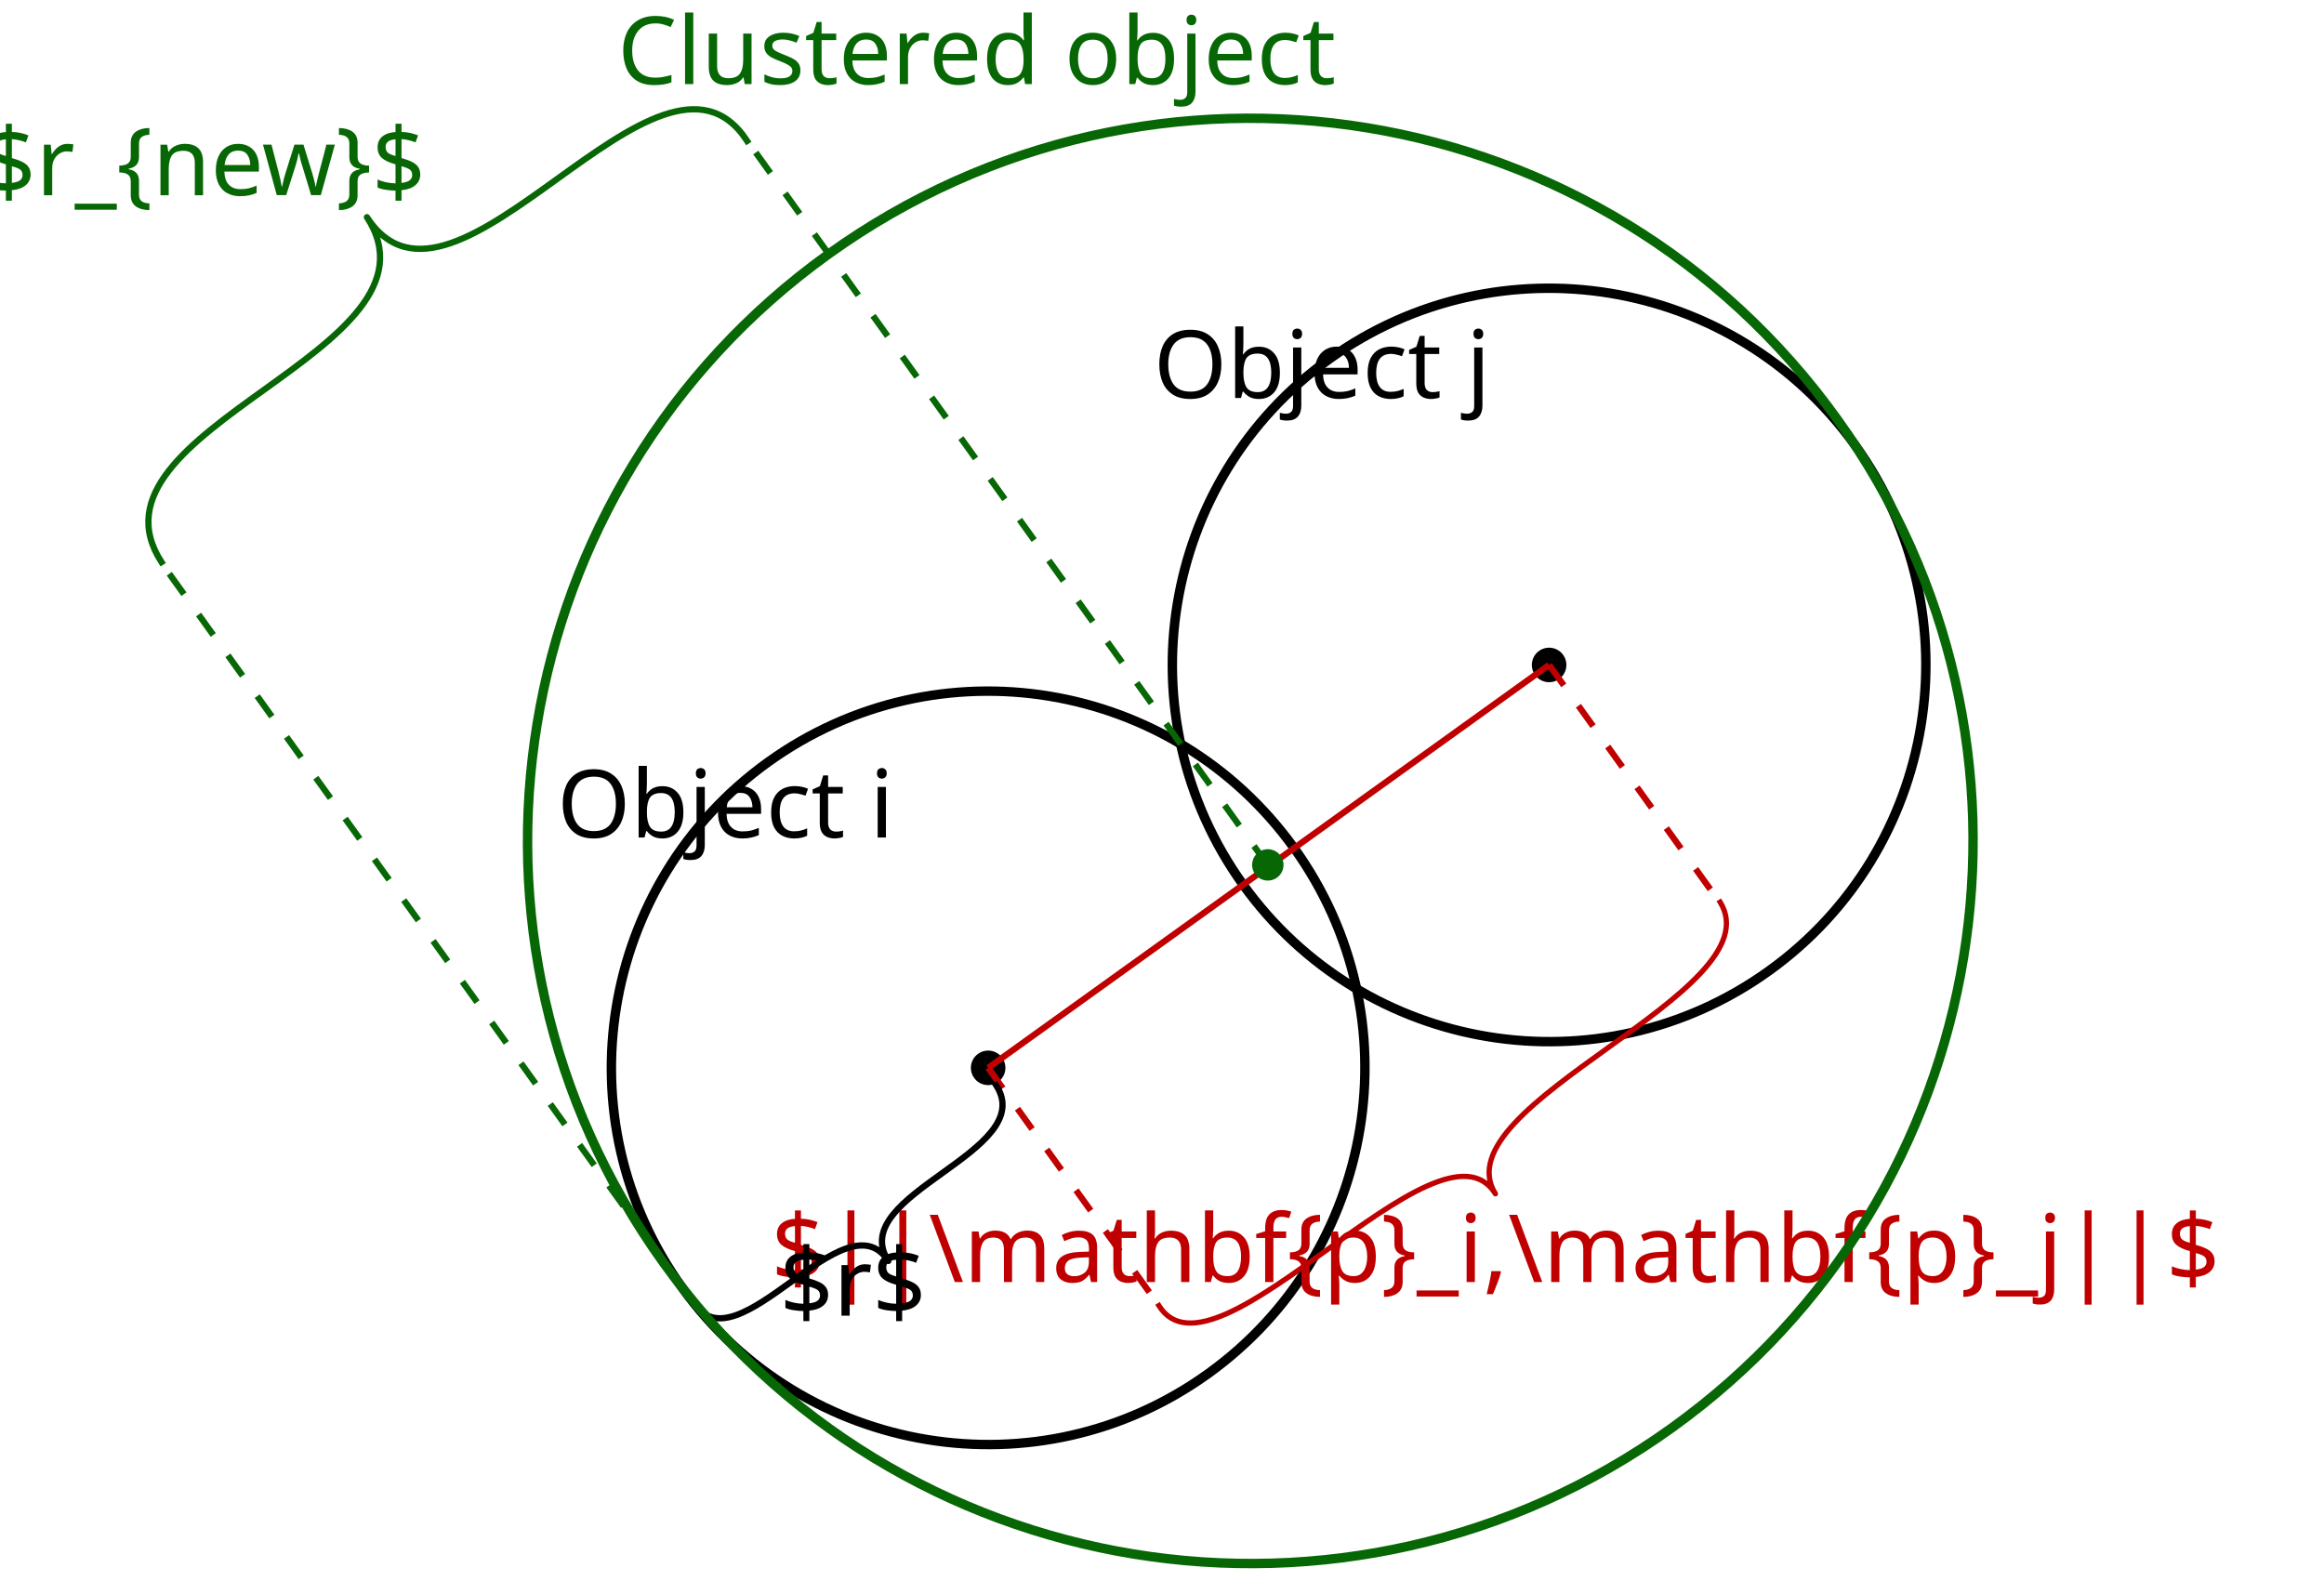
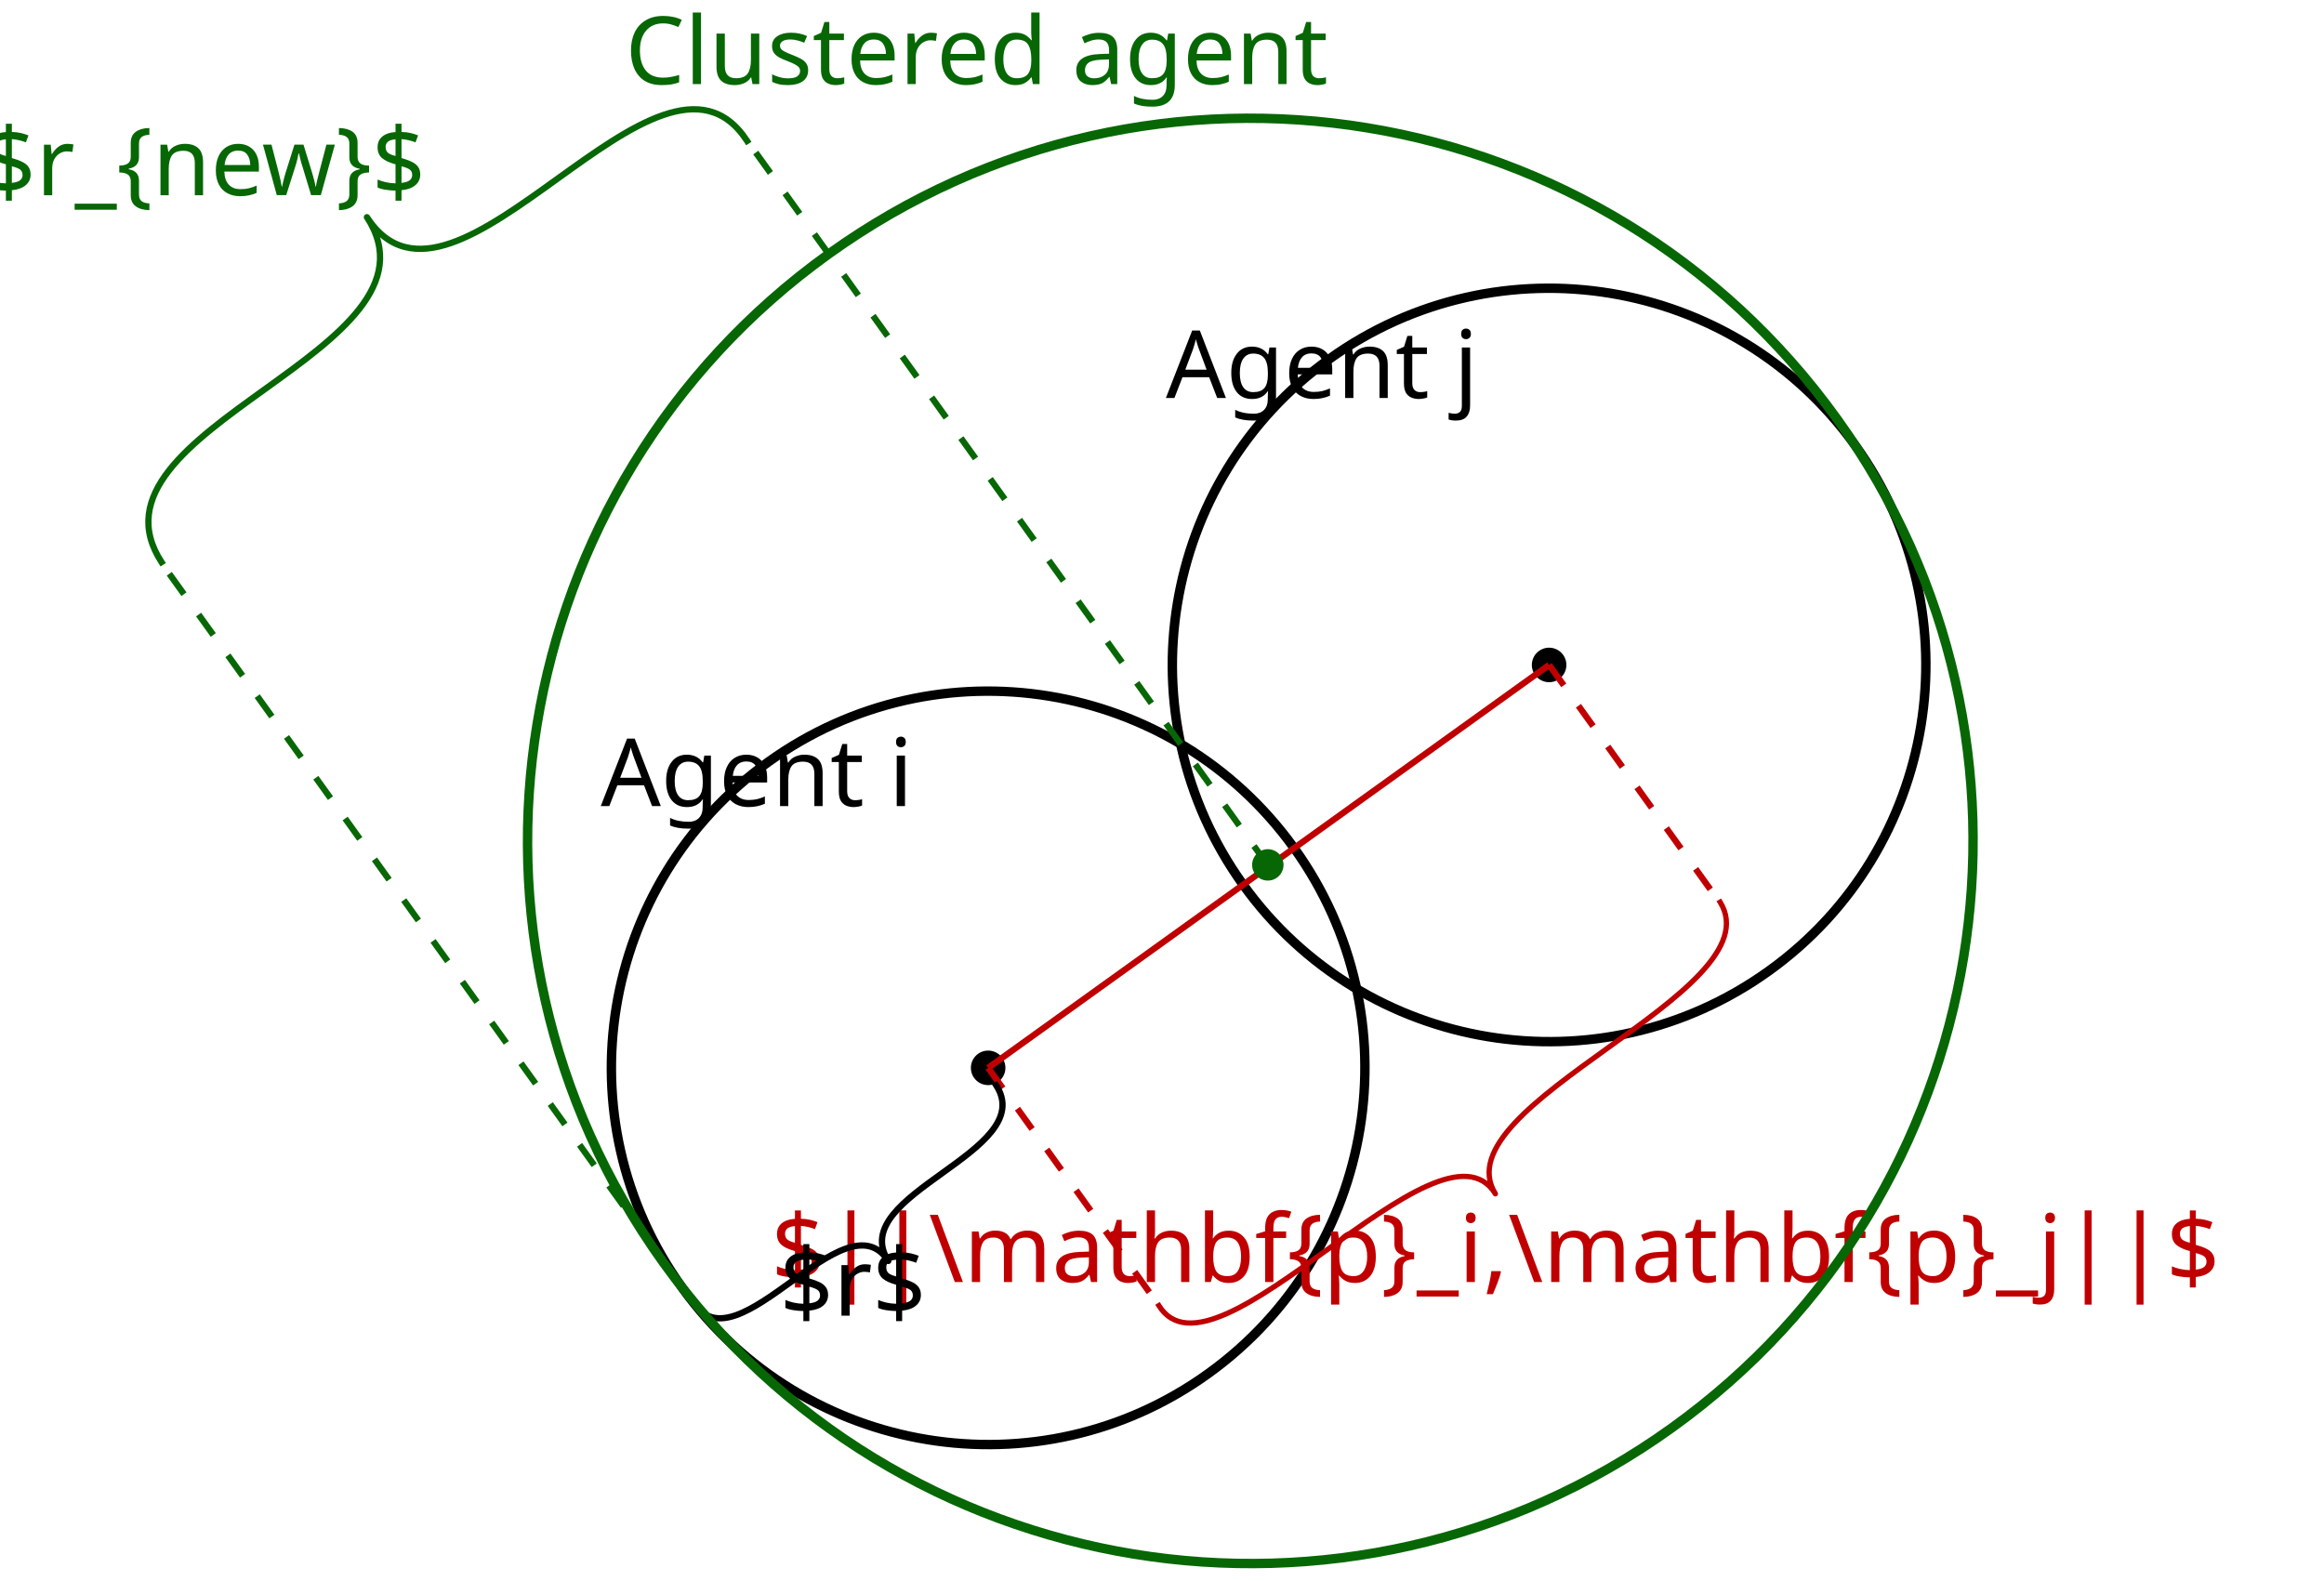
<svg xmlns="http://www.w3.org/2000/svg" width="370.119" height="251.801" id="svg2" version="1.1">
  <defs id="defs4" />
  <g id="layer1" transform="translate(-179.7082,-458.9657)">
    <path style="fill:none;stroke:#000000;stroke-width:1.5;stroke-linecap:round;stroke-linejoin:round;stroke-miterlimit:4;stroke-opacity:1;stroke-dasharray:none;stroke-dashoffset:0" id="path3757" d="m 370,602.362 c 0,33.137 -26.863,60 -60,60 -33.137,0 -60,-26.863 -60,-60 0,-33.137 26.863,-60 60,-60 33.137,0 60,26.863 60,60 z" transform="matrix(0.8121714,-0.5834189,0.5834189,0.8121714,-266.1222,320.6962)" />
    <path transform="matrix(0.8121714,-0.5834189,0.5834189,0.8121714,-176.7834,256.5201)" style="fill:none;stroke:#000000;stroke-width:1.5;stroke-linecap:round;stroke-linejoin:round;stroke-miterlimit:4;stroke-opacity:1;stroke-dasharray:none;stroke-dashoffset:0" id="path3757-8" d="m 370,602.362 c 0,33.137 -26.863,60 -60,60 -33.137,0 -60,-26.863 -60,-60 0,-33.137 26.863,-60 60,-60 33.137,0 60,26.863 60,60 z" />
    <path style="fill:#000000;fill-opacity:1;stroke:#000000;stroke-width:0.5;stroke-linecap:round;stroke-linejoin:round;stroke-miterlimit:4;stroke-opacity:1;stroke-dasharray:none;stroke-dashoffset:0" id="path3777" d="m 70,524.862 c 0,1.381 -1.119,2.5 -2.5,2.5 -1.381,0 -2.5,-1.119 -2.5,-2.5 0,-1.381 1.119,-2.5 2.5,-2.5 1.381,0 2.5,1.119 2.5,2.5 z" transform="matrix(0.8121714,-0.5834189,0.5834189,0.8121714,-23.95568,242.1604)" />
    <path transform="matrix(0.8121714,-0.5834189,0.5834189,0.8121714,65.38318,177.9844)" style="fill:#000000;fill-opacity:1;stroke:#000000;stroke-width:0.5;stroke-linecap:round;stroke-linejoin:round;stroke-miterlimit:4;stroke-opacity:1;stroke-dasharray:none;stroke-dashoffset:0" id="path3777-9" d="m 70,524.862 c 0,1.381 -1.119,2.5 -2.5,2.5 -1.381,0 -2.5,-1.119 -2.5,-2.5 0,-1.381 1.119,-2.5 2.5,-2.5 1.381,0 2.5,1.119 2.5,2.5 z" />
    <path style="fill:none;stroke:#c00000;stroke-width:1;stroke-linecap:butt;stroke-linejoin:miter;stroke-miterlimit:4;stroke-opacity:1;stroke-dasharray:4, 4;stroke-dashoffset:0" d="m 337.08,629.058 26.254,36.548" id="path3797" />
    <path style="fill:none;stroke:#c00000;stroke-width:1;stroke-linecap:butt;stroke-linejoin:miter;stroke-miterlimit:4;stroke-opacity:1;stroke-dasharray:4, 4;stroke-dashoffset:0" d="m 426.419,564.882 26.254,36.548" id="path3797-4" />
    <text xml:space="preserve" style="font-size:15px;font-style:normal;font-weight:normal;text-align:center;line-height:125%;letter-spacing:0px;word-spacing:0px;text-anchor:middle;fill:#c00000;fill-opacity:1;stroke:none;font-family:Sans" x="427.629" y="663.169" id="text3817">
      <tspan id="tspan3819" x="427.629" y="663.169">$||\mathbf{p}_i,\mathbf{p}_j||$</tspan>
    </text>
    <text xml:space="preserve" style="font-size:15px;font-style:normal;font-weight:normal;text-align:start;line-height:125%;letter-spacing:0px;word-spacing:0px;text-anchor:start;fill:#000000;fill-opacity:1;stroke:none;font-family:Sans" x="325.284" y="668.526" id="text3821">
      <tspan id="tspan3823" x="325.284" y="668.526" style="text-align:center;text-anchor:middle">$r$</tspan>
    </text>
    <path style="fill:none;stroke:#076705;stroke-width:1;stroke-linecap:butt;stroke-linejoin:miter;stroke-miterlimit:4;stroke-opacity:1;stroke-dasharray:4, 4;stroke-dashoffset:0" d="m 206.671,550.359 83.137,115.734" id="path3797-49" />
    <path style="fill:none;stroke:#076705;stroke-width:1;stroke-linecap:butt;stroke-linejoin:miter;stroke-miterlimit:4;stroke-opacity:1;stroke-dasharray:4, 4;stroke-dashoffset:0" d="m 300.071,483.266 83.137,115.734" id="path3797-4-8" />
    <text xml:space="preserve" style="font-size:15px;font-style:normal;font-weight:normal;text-align:start;line-height:125%;letter-spacing:0px;word-spacing:0px;text-anchor:start;fill:#076705;fill-opacity:1;stroke:none;font-family:Sans" x="221.918" y="490.061" id="text3846">
      <tspan id="tspan3848" x="221.918" y="490.061" style="text-align:center;text-anchor:middle;fill:#076705;fill-opacity:1;stroke:none">$r_{new}$</tspan>
    </text>
    <path style="fill:none;stroke:#000000;stroke-width:1;stroke-linecap:square;stroke-linejoin:round;stroke-miterlimit:4;stroke-opacity:1;stroke-dasharray:none" d="m 290.197,666.483 c 6.902,10.653 24.081,-17.323 30.983,-6.67 -6.902,-10.653 24.08,-17.323 17.179,-27.975" id="path3831-6-9" />
    <path style="fill:none;stroke:#076705;stroke-width:1;stroke-linecap:square;stroke-linejoin:round;stroke-miterlimit:4;stroke-opacity:1;stroke-dasharray:none" d="m 298.692,481.414 c -13.918,-21.398 -46.628,33.545 -60.548,12.146 13.918,21.398 -46.628,33.545 -32.711,54.941" id="path3831-6-9-5" />
    <path style="fill:none;stroke:#c00000;stroke-width:0.84;stroke-linecap:square;stroke-linejoin:round;stroke-miterlimit:4;stroke-opacity:1;stroke-dasharray:none" d="m 364.274,666.93 c 8.9,14.328 44.691,-32.137 53.592,-17.808 -8.9,-14.328 44.691,-32.137 35.792,-46.464" id="path3831-6-9-9" />
    <path style="fill:none;stroke:#076705;stroke-width:0.782;stroke-linecap:round;stroke-linejoin:round;stroke-miterlimit:4;stroke-opacity:1;stroke-dasharray:none;stroke-dashoffset:0" id="path3757-8-1" d="m 370,602.362 c 0,33.137 -26.863,60 -60,60 -33.137,0 -60,-26.863 -60,-60 0,-33.137 26.863,-60 60,-60 33.137,0 60,26.863 60,60 z" transform="matrix(1.558005,-1.119184,1.119184,1.558005,-778.3032,1.372643)" />
    <path style="fill:none;stroke:#c00000;stroke-width:1px;stroke-linecap:butt;stroke-linejoin:miter;stroke-opacity:1" d="m 337.08,629.058 89.339,-64.176" id="path4082" />
    <text xml:space="preserve" style="font-size:15px;font-style:normal;font-weight:normal;text-align:start;line-height:125%;letter-spacing:0px;word-spacing:0px;text-anchor:start;fill:#076705;fill-opacity:1;stroke:none;font-family:Sans" x="345" y="472.362" id="text4084">
-       <tspan id="tspan4086" x="345" y="472.362" style="text-align:center;text-anchor:middle;fill:#076705;fill-opacity:1">Clustered object</tspan>
+       <tspan id="tspan4086" x="345" y="472.362" style="text-align:center;text-anchor:middle;fill:#076705;fill-opacity:1">Clustered agent</tspan>
    </text>
-     <text xml:space="preserve" style="font-size:15px;font-style:normal;font-weight:normal;text-align:start;line-height:125%;letter-spacing:0px;word-spacing:0px;text-anchor:start;fill:#000000;fill-opacity:1;stroke:none;font-family:Sans" x="305" y="592.362" id="text4088">
-       <tspan id="tspan4090" x="305" y="592.362" style="text-align:center;text-anchor:middle">Object i</tspan>
+     <text xml:space="preserve" style="font-size:15px;font-style:normal;font-weight:normal;text-align:start;line-height:125%;letter-spacing:0px;word-spacing:0px;text-anchor:start;fill:#000000;fill-opacity:1;stroke:none;font-family:Sans" x="310" y="587.362" id="text4088">
+       <tspan id="tspan4090" x="310" y="587.362" style="text-align:center;text-anchor:middle">Agent i</tspan>
    </text>
    <text xml:space="preserve" style="font-size:15px;font-style:normal;font-weight:normal;text-align:start;line-height:125%;letter-spacing:0px;word-spacing:0px;text-anchor:start;fill:#000000;fill-opacity:1;stroke:none;font-family:Sans" x="400" y="522.362" id="text4092">
-       <tspan id="tspan4094" x="400" y="522.362" style="text-align:center;text-anchor:middle">Object j</tspan>
+       <tspan id="tspan4094" x="400" y="522.362" style="text-align:center;text-anchor:middle">Agent j</tspan>
    </text>
-     <path d="m 70,524.862 a 2.5,2.5 0 1 1 -5,0 2.5,2.5 0 1 1 5,0 z" id="path3008" style="fill:#076705;fill-opacity:1;stroke:none;stroke-width:0.5;stroke-linecap:round;stroke-linejoin:round;stroke-miterlimit:4;stroke-opacity:1;stroke-dasharray:none;stroke-dashoffset:0" transform="matrix(0.8121714,-0.5834189,0.5834189,0.8121714,20.58511,209.8335)" />
+     <path d="m 70,524.862 c 0,1.381 -1.119,2.5 -2.5,2.5 -1.381,0 -2.5,-1.119 -2.5,-2.5 0,-1.381 1.119,-2.5 2.5,-2.5 1.381,0 2.5,1.119 2.5,2.5 z" id="path3008" style="fill:#076705;fill-opacity:1;stroke:none;stroke-width:0.5;stroke-linecap:round;stroke-linejoin:round;stroke-miterlimit:4;stroke-opacity:1;stroke-dasharray:none;stroke-dashoffset:0" transform="matrix(0.8121714,-0.5834189,0.5834189,0.8121714,20.58511,209.8335)" />
  </g>
</svg>
